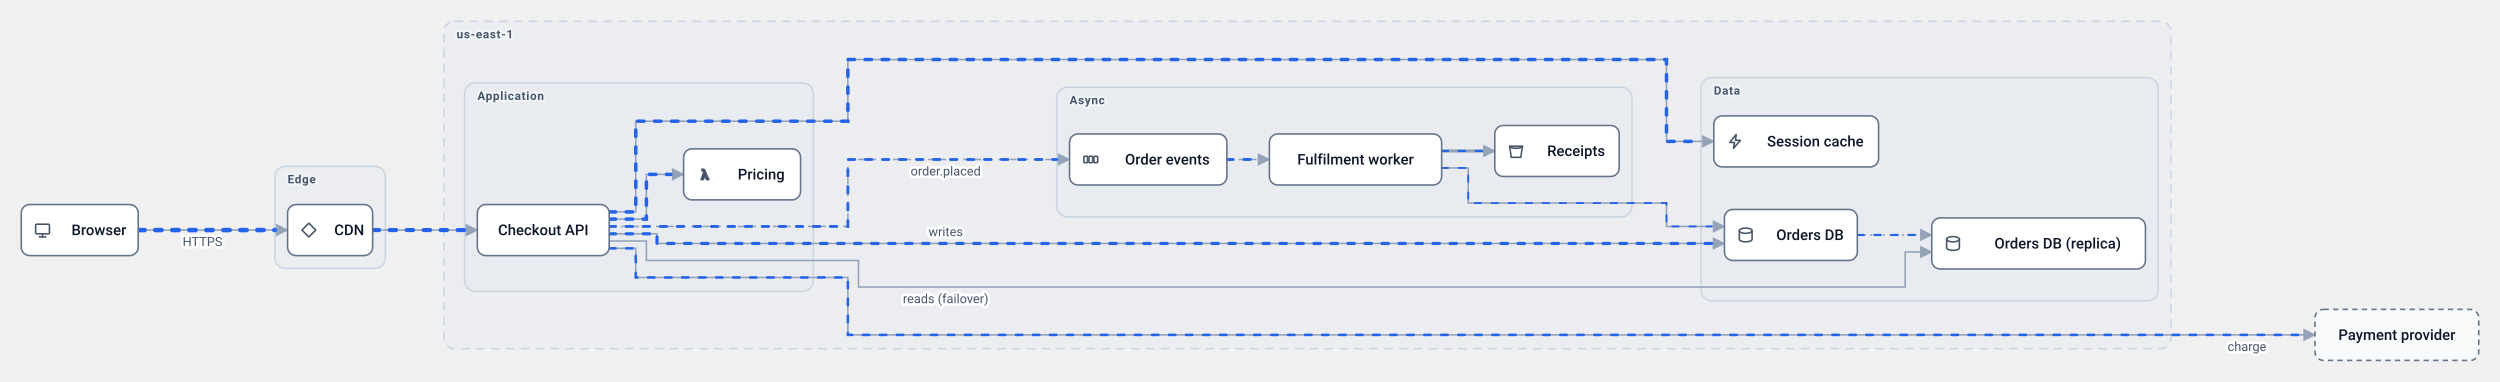
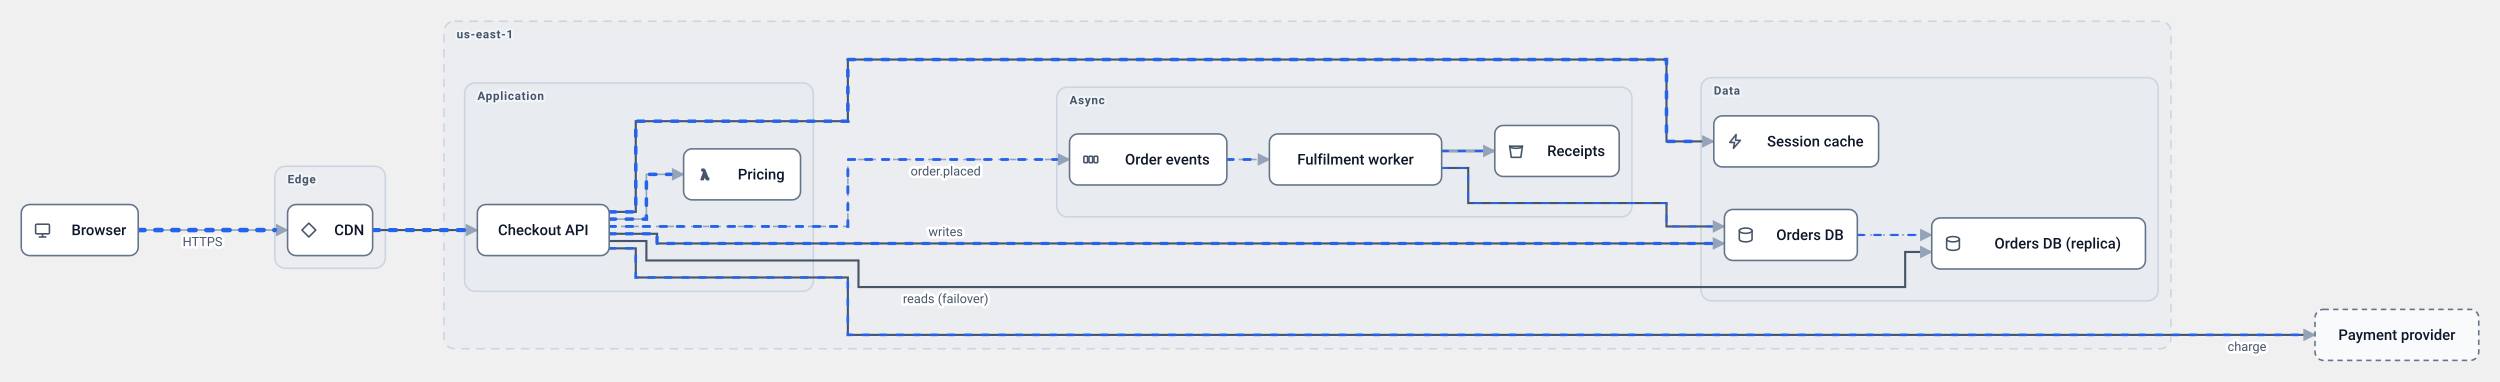
<svg xmlns="http://www.w3.org/2000/svg" viewBox="0 0 2351.5 359" width="2351.5" height="359" data-orrery="1">
  <style>.group-box{fill:#e2e8f0;fill-opacity:.35;stroke:#cbd5e1;stroke-width:1.5}
- .group-region .group-box{stroke-dasharray:8 6}
- .group-zone .group-box{stroke-dasharray:3 5}
- .group-cluster .group-box{stroke:#94a3b8}
- .group-boundary .group-box{stroke:#dc2626;stroke-dasharray:6 6;fill:none}
.group-label{font:600 11px system-ui,-apple-system,"Segoe UI",Roboto,sans-serif;fill:#475569;letter-spacing:.06em;text-transform:uppercase;paint-order:stroke;stroke:#f1f5f9;stroke-width:4px;stroke-linejoin:round}
.node-box{fill:#ffffff;stroke:#64748b;stroke-width:1.5}
- .node-external .node-box{stroke-dasharray:5 4;fill:#f8fafc}
- .node-state-failed .node-box{fill:#fef2f2;stroke:#dc2626;stroke-width:2;animation:orrery-pulse 1.2s linear infinite}
- .node-state-failed .node-label{fill:#991b1b}
- .node-state-degraded .node-box{fill:#fffbeb;stroke:#d97706;stroke-width:2}
- .node-state-degraded .node-label{fill:#92400e}
- .node-state-off{opacity:.45}
- .node-state-off .node-box{stroke-dasharray:4 4}
+ .node-label{font:500 14px system-ui,-apple-system,"Segoe UI",Roboto,sans-serif;fill:#0f172a;text-anchor:middle;dominant-baseline:central}
+ .node-tech{font:11px system-ui,-apple-system,"Segoe UI",Roboto,sans-serif;fill:#64748b;text-anchor:middle;dominant-baseline:central}
+ .replicas rect{fill:#ffffff;stroke:#94a3b8;stroke-width:1.5}
+ .badge{font:600 11px system-ui,-apple-system,"Segoe UI",Roboto,sans-serif;fill:#475569;text-anchor:end;dominant-baseline:central}
+ .node[data-ghost]{opacity:.5}.node[data-ghost] .node-box{stroke-dasharray:3 3}.node[data-ghost] .node-label{font-style:italic}
.glyph{fill:none;stroke:#475569;stroke-width:1.5;stroke-linejoin:round;stroke-linecap:round}
.glyph-text{font:600 13px system-ui,-apple-system,"Segoe UI",Roboto,sans-serif;fill:#475569;text-anchor:middle;dominant-baseline:central}
- .node-label{font:500 14px system-ui,-apple-system,"Segoe UI",Roboto,sans-serif;fill:#0f172a;text-anchor:middle;dominant-baseline:central}
.edge{fill:none;stroke:#94a3b8;stroke-width:1.5}
+ .edge.need{stroke:#475569;stroke-width:2}
.edge-async{stroke-dasharray:6 5}
.edge-replication{stroke-dasharray:2 4}
.edge-dataflow{stroke-width:3}
.flow{fill:none;stroke:#2563eb;stroke-linecap:round;stroke-dasharray:6 10;animation:orrery-flow 1s linear infinite}
.edge-label{font:12px system-ui,-apple-system,"Segoe UI",Roboto,sans-serif;fill:#475569;text-anchor:middle;dominant-baseline:central;paint-order:stroke;stroke:#ffffff;stroke-width:5px;stroke-linejoin:round}
+ .legend text{font:12px system-ui,-apple-system,"Segoe UI",Roboto,sans-serif;fill:#475569;dominant-baseline:central}.legend .legend-name{font-weight:600;fill:#0f172a}
@keyframes orrery-flow{to{stroke-dashoffset:-16}}
- @keyframes orrery-pulse{0%{stroke-opacity:1}50%{stroke-opacity:0.4}100%{stroke-opacity:1}}</style>
+ @keyframes orrery-pulse{0%{stroke-opacity:1}50%{stroke-opacity:0.4}100%{stroke-opacity:1}}
+ .st-degraded .node-box{stroke:#d97706;stroke-width:2;fill:#fffbeb}
+ .st-degraded .group-box{stroke:#d97706;stroke-width:2;fill:#fffbeb}
+ .st-degraded .node-label{fill:#92400e}
+ .st-degraded .group-label{fill:#92400e}
+ .st-failed .node-box{stroke:#dc2626;stroke-width:2;fill:#fef2f2;animation:orrery-pulse 1.2s linear infinite}
+ .st-failed .group-box{stroke:#dc2626;stroke-width:2;fill:#fef2f2;animation:orrery-pulse 1.2s linear infinite}
+ .st-failed .node-label{fill:#991b1b}
+ .st-failed .group-label{fill:#991b1b}
+ .st-off .node-box{stroke-dasharray:4 4}
+ .st-off .group-box{stroke-dasharray:4 4}
+ .st-off{opacity:0.45}
+ .kind-external .node-box{stroke-dasharray:5 4;fill:#f8fafc}
+ .gk-region .group-box{stroke-dasharray:8 6}
+ .gk-zone .group-box{stroke-dasharray:3 5}
+ .gk-cluster .group-box{stroke:#94a3b8}
+ .gk-boundary .group-box{stroke:#dc2626;fill-opacity:0;stroke-dasharray:8 6}</style>
  <defs>
    <marker id="arrow" viewBox="0 0 12 12" refX="11" refY="6" markerWidth="12" markerHeight="12" markerUnits="userSpaceOnUse" orient="auto">
      <path d="M0 0L12 6L0 12z" fill="#94a3b8" />
+     </marker>
+     <marker id="arrow-start" viewBox="0 0 12 12" refX="1" refY="6" markerWidth="12" markerHeight="12" markerUnits="userSpaceOnUse" orient="auto">
+       <path d="M12 0L0 6L12 12z" fill="#94a3b8" />
    </marker>
  </defs>
  <g class="scene">
    <g class="view" data-view="overview" data-title="Checkout service" data-size="2351.5 359">
      <g class="groups">
-         <g class="group group-tier" data-group="edge" data-bbox="258.5 156.4 104 96">
+         <g class="group gk-tier st-on" data-group="edge" data-bbox="258.5 156.4 104 96" data-state="on">
          <rect class="group-box" x="258.5" y="156.4" width="104" height="96" rx="10" />
          <text class="group-label" x="270.5" y="172.4">Edge</text>
        </g>
-         <g class="group group-region" data-group="region" data-bbox="417.5 20 1624.5 308">
+         <g class="group gk-region st-on" data-group="region" data-bbox="417.5 20 1624.5 308" data-state="on">
          <rect class="group-box" x="417.5" y="20" width="1624.5" height="308" rx="10" />
          <text class="group-label" x="429.5" y="36">us-east-1</text>
        </g>
-         <g class="group group-tier" data-group="app" data-bbox="437 78 328 196">
+         <g class="group gk-tier st-on" data-group="app" data-bbox="437 78 328 196" data-state="on">
          <rect class="group-box" x="437" y="78" width="328" height="196" rx="10" />
          <text class="group-label" x="449" y="94">Application</text>
        </g>
-         <g class="group group-tier" data-group="data" data-bbox="1600 73 430 210">
+         <g class="group gk-tier st-on" data-group="data" data-bbox="1600 73 430 210" data-state="on">
          <rect class="group-box" x="1600" y="73" width="430" height="210" rx="10" />
          <text class="group-label" x="1612" y="89">Data</text>
        </g>
-         <g class="group group-tier" data-group="async" data-bbox="994 82 541 122">
+         <g class="group gk-tier st-on" data-group="async" data-bbox="994 82 541 122" data-state="on">
          <rect class="group-box" x="994" y="82" width="541" height="122" rx="10" />
          <text class="group-label" x="1006" y="98">Async</text>
        </g>
      </g>
      <g class="edges">
        <path class="edge edge-sync" data-edge="browser-&gt;cdn" data-kind="sync" d="M130 216.4 L270.5 216.4" marker-end="url(#arrow)" />
        <path class="flow" data-flow="browser-&gt;cdn" data-load="0.9" d="M130 216.4 L258.5 216.4" style="stroke-width:4.2;animation-duration:0.8s" />
        <text class="edge-label" x="190.5" y="227.4">HTTPS</text>
-         <path class="edge edge-sync" data-edge="cdn-&gt;api" data-kind="sync" d="M350.5 216.4 L449 216.4" marker-end="url(#arrow)" />
+         <path class="edge edge-sync need" data-edge="cdn-&gt;api" data-kind="sync" d="M350.5 216.4 L449 216.4" marker-end="url(#arrow)" />
        <path class="flow" data-flow="cdn-&gt;api" data-load="0.8" d="M350.5 216.4 L437 216.4" style="stroke-width:3.9;animation-duration:1s" />
        <path class="edge edge-sync" data-edge="api-&gt;pricing" data-kind="sync" d="M573 206.1 L608 206.1 L608 164 L643 164" marker-end="url(#arrow)" />
        <path class="flow" data-flow="api-&gt;pricing" data-load="0.6" d="M573 206.1 L608 206.1 L608 164 L631 164" style="stroke-width:3.3;animation-duration:1.5s" />
-         <path class="edge edge-sync" data-edge="api-&gt;cache" data-kind="sync" d="M573 199.3 L598 199.3 L598 114 L797.5 114 L797.5 56 L1567.5 56 L1567.5 133 L1612 133" marker-end="url(#arrow)" />
+         <path class="edge edge-sync need" data-edge="api-&gt;cache" data-kind="sync" d="M573 199.3 L598 199.3 L598 114 L797.5 114 L797.5 56 L1567.5 56 L1567.5 133 L1612 133" marker-end="url(#arrow)" />
        <path class="flow" data-flow="api-&gt;cache" data-load="0.6" d="M573 199.3 L598 199.3 L598 114 L797.5 114 L797.5 56 L1567.5 56 L1567.5 133 L1600 133" style="stroke-width:3.3;animation-duration:1.5s" />
-         <path class="edge edge-sync" data-edge="api-&gt;db" data-kind="sync" d="M573 219.9 L618 219.9 L618 229 L1622 229" marker-end="url(#arrow)" />
+         <path class="edge edge-sync need" data-edge="api-&gt;db" data-kind="sync" d="M573 219.9 L618 219.9 L618 229 L1622 229" marker-end="url(#arrow)" />
        <path class="flow" data-flow="api-&gt;db" data-load="0.5" d="M573 219.9 L618 219.9 L618 229 L1610 229" style="stroke-width:3;animation-duration:1.8s" />
        <text class="edge-label" x="889.5" y="218">writes</text>
-         <path class="edge edge-sync" data-edge="api-reads" data-kind="sync" d="M573 226.7 L608 226.7 L608 245 L807.5 245 L807.5 270 L1792 270 L1792 237 L1817 237" marker-end="url(#arrow)" />
+         <path class="edge edge-sync need" data-edge="api-reads" data-kind="sync" d="M573 226.7 L608 226.7 L608 245 L807.5 245 L807.5 270 L1792 270 L1792 237 L1817 237" marker-end="url(#arrow)" />
        <path class="flow" data-flow="api-reads" data-load="0" d="M573 226.7 L608 226.7 L608 245 L807.5 245 L807.5 270 L1792 270 L1792 237 L1805 237" style="stroke-width:1.5;animation:none;opacity:0" />
        <text class="edge-label" x="889.5" y="281">reads (failover)</text>
        <path class="edge edge-replication" data-edge="db-&gt;replica" data-kind="replication" d="M1747 221 L1817 221" marker-end="url(#arrow)" />
        <path class="flow" data-flow="db-&gt;replica" data-load="0.2" d="M1747 221 L1805 221" style="stroke-width:2.1;animation-duration:2.5s" />
-         <path class="edge edge-sync" data-edge="api-&gt;psp" data-kind="sync" d="M573 233.6 L598 233.6 L598 261 L797.5 261 L797.5 315 L2177.5 315" marker-end="url(#arrow)" />
+         <path class="edge edge-sync need" data-edge="api-&gt;psp" data-kind="sync" d="M573 233.6 L598 233.6 L598 261 L797.5 261 L797.5 315 L2177.5 315" marker-end="url(#arrow)" />
        <path class="flow" data-flow="api-&gt;psp" data-load="0.3" d="M573 233.6 L598 233.6 L598 261 L797.5 261 L797.5 315 L2165.5 315" style="stroke-width:2.4;animation-duration:2.3s" />
        <text class="edge-label" x="2113.5" y="326">charge</text>
        <path class="edge edge-async" data-edge="api-&gt;queue" data-kind="async" d="M573 213 L797.5 213 L797.5 150 L1006 150" marker-end="url(#arrow)" />
        <path class="flow" data-flow="api-&gt;queue" data-load="0.4" d="M573 213 L797.5 213 L797.5 150 L994 150" style="stroke-width:2.7;animation-duration:2s" />
        <text class="edge-label" x="889.5" y="161">order.placed</text>
        <path class="edge edge-async" data-edge="queue-&gt;worker" data-kind="async" d="M1154 150 L1194 150" marker-end="url(#arrow)" />
        <path class="flow" data-flow="queue-&gt;worker" data-load="0.4" d="M1154 150 L1182 150" style="stroke-width:2.7;animation-duration:2s" />
        <path class="edge edge-dataflow" data-edge="worker-&gt;s3" data-kind="dataflow" d="M1356 142 L1406 142" marker-end="url(#arrow)" />
        <path class="flow" data-flow="worker-&gt;s3" data-load="0.2" d="M1356 142 L1394 142" style="stroke-width:2.1;animation-duration:2.5s" />
-         <path class="edge edge-sync" data-edge="worker-&gt;db" data-kind="sync" d="M1356 158 L1381 158 L1381 191 L1567.5 191 L1567.5 213 L1622 213" marker-end="url(#arrow)" />
+         <path class="edge edge-sync need" data-edge="worker-&gt;db" data-kind="sync" d="M1356 158 L1381 158 L1381 191 L1567.5 191 L1567.5 213 L1622 213" marker-end="url(#arrow)" />
        <path class="flow" data-flow="worker-&gt;db" data-load="0.1" d="M1356 158 L1381 158 L1381 191 L1567.5 191 L1567.5 213 L1610 213" style="stroke-width:1.8;animation-duration:2.8s" />
      </g>
      <g class="nodes">
-         <g class="node node-client" data-node="browser" data-kind="client" data-state="on" data-bbox="20 192.4 110 48" transform="translate(20 192.4)">
+         <g class="node kind-client st-on" data-node="browser" data-kind="client" data-state="on" data-bbox="20 192.4 110 48" transform="translate(20 192.4)">
          <rect class="node-box" width="110" height="48" rx="8" />
          <g class="glyph" transform="translate(12 16)">
            <rect x="1.5" y="2.5" width="13" height="9" rx="1" />
            <path d="M5 14.5h6M8 11.5v3" />
          </g>
          <text class="node-label" x="73" y="24">Browser</text>
        </g>
-         <g class="node node-gateway" data-node="cdn" data-kind="gateway" data-state="on" data-bbox="270.5 192.4 80 48" transform="translate(270.5 192.4)">
+         <g class="node kind-gateway st-on" data-node="cdn" data-kind="gateway" data-state="on" data-bbox="270.5 192.4 80 48" transform="translate(270.5 192.4)">
          <rect class="node-box" width="80" height="48" rx="8" />
          <g class="glyph" transform="translate(12 16)">
            <path d="M8 1.5l6.5 6.5L8 14.5 1.5 8z" />
          </g>
          <text class="node-label" x="58" y="24">CDN</text>
        </g>
-         <g class="node node-service" data-node="api" data-kind="service" data-state="on" data-bbox="449 192.4 124 48" transform="translate(449 192.4)">
+         <g class="node kind-service st-on" data-node="api" data-kind="service" data-state="on" data-bbox="449 192.4 124 48" transform="translate(449 192.4)">
          <rect class="node-box" width="124" height="48" rx="8" />
          <text class="node-label" x="62" y="24">Checkout API</text>
        </g>
-         <g class="node node-function" data-node="pricing" data-kind="function" data-state="on" data-bbox="643 140 110 48" transform="translate(643 140)">
+         <g class="node kind-function st-on" data-node="pricing" data-kind="function" data-state="on" data-bbox="643 140 110 48" transform="translate(643 140)">
          <rect class="node-box" width="110" height="48" rx="8" />
          <g class="glyph" transform="translate(12 16)">
            <text class="glyph-text" x="8" y="8.5">λ</text>
          </g>
          <text class="node-label" x="73" y="24">Pricing</text>
        </g>
-         <g class="node node-cache" data-node="cache" data-kind="cache" data-state="on" data-bbox="1612 109 155 48" transform="translate(1612 109)">
+         <g class="node kind-cache st-on" data-node="cache" data-kind="cache" data-state="on" data-bbox="1612 109 155 48" transform="translate(1612 109)">
          <rect class="node-box" width="155" height="48" rx="8" />
          <g class="glyph" transform="translate(12 16)">
            <path d="M9 1.5L3 9h4.5l-1 5.5L13 7H8.5z" />
          </g>
          <text class="node-label" x="95.5" y="24">Session cache</text>
        </g>
-         <g class="node node-database" data-node="db" data-kind="database" data-state="on" data-bbox="1622 197 125 48" transform="translate(1622 197)">
+         <g class="node kind-database st-on" data-node="db" data-kind="database" data-state="on" data-bbox="1622 197 125 48" transform="translate(1622 197)">
          <rect class="node-box" width="125" height="48" rx="8" />
          <g class="glyph" transform="translate(12 16)">
            <ellipse cx="8" cy="4" rx="6" ry="2.5" />
            <path d="M2 4v8c0 1.4 2.7 2.5 6 2.5s6-1.1 6-2.5V4" />
          </g>
          <text class="node-label" x="80.5" y="24">Orders DB</text>
        </g>
-         <g class="node node-database" data-node="replica" data-kind="database" data-state="on" data-bbox="1817 205 201 48" transform="translate(1817 205)">
+         <g class="node kind-database st-on" data-node="replica" data-kind="database" data-state="on" data-bbox="1817 205 201 48" transform="translate(1817 205)">
          <rect class="node-box" width="201" height="48" rx="8" />
          <g class="glyph" transform="translate(12 16)">
            <ellipse cx="8" cy="4" rx="6" ry="2.5" />
            <path d="M2 4v8c0 1.4 2.7 2.5 6 2.5s6-1.1 6-2.5V4" />
          </g>
          <text class="node-label" x="118.5" y="24">Orders DB (replica)</text>
        </g>
-         <g class="node node-queue" data-node="queue" data-kind="queue" data-state="on" data-bbox="1006 126 148 48" transform="translate(1006 126)">
+         <g class="node kind-queue st-on" data-node="queue" data-kind="queue" data-state="on" data-bbox="1006 126 148 48" transform="translate(1006 126)">
          <rect class="node-box" width="148" height="48" rx="8" />
          <g class="glyph" transform="translate(12 16)">
            <rect x="1.5" y="5" width="3.5" height="6" rx=".5" />
            <rect x="6.25" y="5" width="3.5" height="6" rx=".5" />
            <rect x="11" y="5" width="3.5" height="6" rx=".5" />
          </g>
          <text class="node-label" x="92" y="24">Order events</text>
        </g>
-         <g class="node node-service" data-node="worker" data-kind="service" data-state="on" data-bbox="1194 126 162 48" transform="translate(1194 126)">
+         <g class="node kind-service st-on" data-node="worker" data-kind="service" data-state="on" data-bbox="1194 126 162 48" transform="translate(1194 126)">
          <rect class="node-box" width="162" height="48" rx="8" />
          <text class="node-label" x="81" y="24">Fulfilment worker</text>
        </g>
-         <g class="node node-storage" data-node="s3" data-kind="storage" data-state="on" data-bbox="1406 118 117 48" transform="translate(1406 118)">
+         <g class="node kind-storage st-on" data-node="s3" data-kind="storage" data-state="on" data-bbox="1406 118 117 48" transform="translate(1406 118)">
          <rect class="node-box" width="117" height="48" rx="8" />
          <g class="glyph" transform="translate(12 16)">
            <path d="M2 3.5h12l-1.5 10.5h-9z" />
            <path d="M2 3.5c0 1.2 2.7 2 6 2s6-.8 6-2" />
          </g>
          <text class="node-label" x="76.5" y="24">Receipts</text>
        </g>
-         <g class="node node-external" data-node="psp" data-kind="external" data-state="on" data-bbox="2177.5 291 154 48" transform="translate(2177.5 291)">
+         <g class="node kind-external st-on" data-node="psp" data-kind="external" data-state="on" data-bbox="2177.5 291 154 48" transform="translate(2177.5 291)">
          <rect class="node-box" width="154" height="48" rx="8" />
          <text class="node-label" x="77" y="24">Payment provider</text>
        </g>
      </g>
    </g>
-     <g class="view" data-view="data" data-title="Data tier" data-size="422 224" style="display:none">
+     <g class="view" data-view="data" data-title="Data tier" data-size="478.3 437.5" style="display:none">
      <g class="groups">
-         <g class="group group-tier" data-group="data" data-bbox="20 20 382 184">
-           <rect class="group-box" x="20" y="20" width="382" height="184" rx="10" />
-           <text class="group-label" x="32" y="36">Data</text>
+         <g class="group gk-tier st-on" data-group="data" data-bbox="20 223.5 415.5 194" data-state="on">
+           <rect class="group-box" x="20" y="223.5" width="415.5" height="194" rx="10" />
+           <text class="group-label" x="32" y="239.5">Data</text>
        </g>
      </g>
      <g class="edges">
-         <path class="edge edge-replication" data-edge="db-&gt;replica" data-kind="replication" d="M289.5 104 L289.5 144" marker-end="url(#arrow)" />
-         <path class="flow" data-flow="db-&gt;replica" data-load="0.2" d="M289.5 104 L289.5 132" style="stroke-width:2.1;animation-duration:2.5s" />
+         <path class="edge edge-sync need" data-edge="api-&gt;cache" data-kind="sync" d="M279.3 68 L279.3 93 L32.3 93 L32.3 191 L109.5 191 L109.5 259.5" marker-end="url(#arrow)" />
+         <path class="flow" data-flow="api-&gt;cache" data-load="0.6" d="M279.3 68 L279.3 93 L32.3 93 L32.3 191 L109.5 191 L109.5 247.5" style="stroke-width:3.3;animation-duration:1.5s" />
+         <path class="edge edge-sync need" data-edge="api-&gt;db" data-kind="sync" d="M310.3 68 L310.3 259.5" marker-end="url(#arrow)" />
+         <path class="flow" data-flow="api-&gt;db" data-load="0.5" d="M310.3 68 L310.3 247.5" style="stroke-width:3;animation-duration:1.8s" />
+         <text class="edge-label" x="284.3" y="142">writes</text>
+         <path class="edge edge-sync need" data-edge="api-reads" data-kind="sync" d="M341.3 68 L341.3 191 L377 191 L377 332.5 L356.5 332.5 L356.5 357.5" marker-end="url(#arrow)" />
+         <path class="flow" data-flow="api-reads" data-load="0" d="M341.3 68 L341.3 191 L377 191 L377 332.5 L356.5 332.5 L356.5 345.5" style="stroke-width:1.5;animation:none;opacity:0" />
+         <text class="edge-label" x="401.3" y="142">reads (failover)</text>
+         <path class="edge edge-replication" data-edge="db-&gt;replica" data-kind="replication" d="M289.5 307.5 L289.5 357.5" marker-end="url(#arrow)" />
+         <path class="flow" data-flow="db-&gt;replica" data-load="0.2" d="M289.5 307.5 L289.5 345.5" style="stroke-width:2.1;animation-duration:2.5s" />
+         <path class="edge edge-sync need" data-edge="worker-&gt;db" data-kind="sync" d="M139.3 166 L139.3 191 L268.7 191 L268.7 259.5" marker-end="url(#arrow)" />
+         <path class="flow" data-flow="worker-&gt;db" data-load="0.1" d="M139.3 166 L139.3 191 L268.7 191 L268.7 247.5" style="stroke-width:1.8;animation-duration:2.8s" />
      </g>
      <g class="nodes">
-         <g class="node node-cache" data-node="cache" data-kind="cache" data-state="on" data-bbox="32 56 155 48" transform="translate(32 56)">
+         <g class="node kind-cache st-on" data-node="cache" data-kind="cache" data-state="on" data-bbox="32 259.5 155 48" transform="translate(32 259.5)">
          <rect class="node-box" width="155" height="48" rx="8" />
          <g class="glyph" transform="translate(12 16)">
            <path d="M9 1.5L3 9h4.5l-1 5.5L13 7H8.5z" />
          </g>
          <text class="node-label" x="95.5" y="24">Session cache</text>
        </g>
-         <g class="node node-database" data-node="db" data-kind="database" data-state="on" data-bbox="227 56 125 48" transform="translate(227 56)">
+         <g class="node kind-database st-on" data-node="db" data-kind="database" data-state="on" data-bbox="227 259.5 125 48" transform="translate(227 259.5)">
          <rect class="node-box" width="125" height="48" rx="8" />
          <g class="glyph" transform="translate(12 16)">
            <ellipse cx="8" cy="4" rx="6" ry="2.5" />
            <path d="M2 4v8c0 1.4 2.7 2.5 6 2.5s6-1.1 6-2.5V4" />
          </g>
          <text class="node-label" x="80.5" y="24">Orders DB</text>
        </g>
-         <g class="node node-database" data-node="replica" data-kind="database" data-state="on" data-bbox="189 144 201 48" transform="translate(189 144)">
+         <g class="node kind-database st-on" data-node="replica" data-kind="database" data-state="on" data-bbox="222.5 357.5 201 48" transform="translate(222.5 357.5)">
          <rect class="node-box" width="201" height="48" rx="8" />
          <g class="glyph" transform="translate(12 16)">
            <ellipse cx="8" cy="4" rx="6" ry="2.5" />
            <path d="M2 4v8c0 1.4 2.7 2.5 6 2.5s6-1.1 6-2.5V4" />
          </g>
          <text class="node-label" x="118.5" y="24">Orders DB (replica)</text>
        </g>
-       </g>
-     </g>
-     <g class="view" data-view="region" data-title="us-east-1 only" data-size="1677 392" style="display:none">
-       <g class="groups">
-         <g class="group group-region" data-group="region" data-bbox="20 20 1637 352">
-           <rect class="group-box" x="20" y="20" width="1637" height="352" rx="10" />
-           <text class="group-label" x="32" y="36">us-east-1</text>
-         </g>
-         <g class="group group-tier" data-group="app" data-bbox="32 56 338 170">
-           <rect class="group-box" x="32" y="56" width="338" height="170" rx="10" />
-           <text class="group-label" x="44" y="72">Application</text>
-         </g>
-         <g class="group group-tier" data-group="data" data-bbox="1215 150 430 210">
-           <rect class="group-box" x="1215" y="150" width="430" height="210" rx="10" />
-           <text class="group-label" x="1227" y="166">Data</text>
-         </g>
-         <g class="group group-tier" data-group="async" data-bbox="589 223 541 122">
-           <rect class="group-box" x="589" y="223" width="541" height="122" rx="10" />
-           <text class="group-label" x="601" y="239">Async</text>
-         </g>
-       </g>
-       <g class="edges">
-         <path class="edge edge-sync" data-edge="api-&gt;pricing" data-kind="sync" d="M168 116 L248 116" marker-end="url(#arrow)" />
-         <path class="flow" data-flow="api-&gt;pricing" data-load="0.6" d="M168 116 L236 116" style="stroke-width:3.3;animation-duration:1.5s" />
-         <path class="edge edge-sync" data-edge="api-&gt;cache" data-kind="sync" d="M168 132 L213 132 L213 181 L402.5 181 L402.5 171 L1172.5 171 L1172.5 236 L1227 236" marker-end="url(#arrow)" />
-         <path class="flow" data-flow="api-&gt;cache" data-load="0.6" d="M168 132 L213 132 L213 181 L402.5 181 L402.5 171 L1172.5 171 L1172.5 236 L1215 236" style="stroke-width:3.3;animation-duration:1.5s" />
-         <path class="edge edge-sync" data-edge="api-&gt;db" data-kind="sync" d="M168 140 L203 140 L203 197 L1162.5 197 L1162.5 316 L1237 316" marker-end="url(#arrow)" />
-         <path class="flow" data-flow="api-&gt;db" data-load="0.5" d="M168 140 L203 140 L203 197 L1162.5 197 L1162.5 316 L1225 316" style="stroke-width:3;animation-duration:1.8s" />
-         <text class="edge-label" x="484.5" y="208">writes</text>
-         <path class="edge edge-sync" data-edge="api-reads" data-kind="sync" d="M168 124 L223 124 L223 165 L402.5 165 L402.5 126 L1182.5 126 L1182.5 186 L1407 186 L1407 308 L1432 308" marker-end="url(#arrow)" />
-         <path class="flow" data-flow="api-reads" data-load="0" d="M168 124 L223 124 L223 165 L402.5 165 L402.5 126 L1182.5 126 L1182.5 186 L1407 186 L1407 308 L1420 308" style="stroke-width:1.5;animation:none;opacity:0" />
-         <text class="edge-label" x="484.5" y="137">reads (failover)</text>
-         <path class="edge edge-replication" data-edge="db-&gt;replica" data-kind="replication" d="M1362 324 L1432 324" marker-end="url(#arrow)" />
-         <path class="flow" data-flow="db-&gt;replica" data-load="0.2" d="M1362 324 L1420 324" style="stroke-width:2.1;animation-duration:2.5s" />
-         <path class="edge edge-async" data-edge="api-&gt;queue" data-kind="async" d="M168 148 L193 148 L193 213 L402.5 213 L402.5 291 L601 291" marker-end="url(#arrow)" />
-         <path class="flow" data-flow="api-&gt;queue" data-load="0.4" d="M168 148 L193 148 L193 213 L402.5 213 L402.5 291 L589 291" style="stroke-width:2.7;animation-duration:2s" />
-         <text class="edge-label" x="484.5" y="302">order.placed</text>
-         <path class="edge edge-async" data-edge="queue-&gt;worker" data-kind="async" d="M749 291 L789 291" marker-end="url(#arrow)" />
-         <path class="flow" data-flow="queue-&gt;worker" data-load="0.4" d="M749 291 L777 291" style="stroke-width:2.7;animation-duration:2s" />
-         <path class="edge edge-dataflow" data-edge="worker-&gt;s3" data-kind="dataflow" d="M951 283 L1001 283" marker-end="url(#arrow)" />
-         <path class="flow" data-flow="worker-&gt;s3" data-load="0.2" d="M951 283 L989 283" style="stroke-width:2.1;animation-duration:2.5s" />
-         <path class="edge edge-sync" data-edge="worker-&gt;db" data-kind="sync" d="M951 299 L976 299 L976 332 L1237 332" marker-end="url(#arrow)" />
-         <path class="flow" data-flow="worker-&gt;db" data-load="0.1" d="M951 299 L976 299 L976 332 L1225 332" style="stroke-width:1.8;animation-duration:2.8s" />
-       </g>
-       <g class="nodes">
-         <g class="node node-service" data-node="api" data-kind="service" data-state="on" data-bbox="44 108 124 48" transform="translate(44 108)">
+         <g class="node kind-service st-on" data-node="api" data-kind="service" data-state="on" data-ghost="1" data-bbox="248.3 20 124 48" transform="translate(248.3 20)">
          <rect class="node-box" width="124" height="48" rx="8" />
          <text class="node-label" x="62" y="24">Checkout API</text>
        </g>
-         <g class="node node-function" data-node="pricing" data-kind="function" data-state="on" data-bbox="248 92 110 48" transform="translate(248 92)">
+         <g class="node kind-service st-on" data-node="worker" data-kind="service" data-state="on" data-ghost="1" data-bbox="58.3 118 162 48" transform="translate(58.3 118)">
+           <rect class="node-box" width="162" height="48" rx="8" />
+           <text class="node-label" x="81" y="24">Fulfilment worker</text>
+         </g>
+       </g>
+     </g>
+     <g class="view" data-view="region" data-title="us-east-1 only" data-size="2081.5 359" style="display:none">
+       <g class="groups">
+         <g class="group gk-region st-on" data-group="region" data-bbox="147.5 20 1624.5 308" data-state="on">
+           <rect class="group-box" x="147.5" y="20" width="1624.5" height="308" rx="10" />
+           <text class="group-label" x="159.5" y="36">us-east-1</text>
+         </g>
+         <g class="group gk-tier st-on" data-group="app" data-bbox="167 78 328 196" data-state="on">
+           <rect class="group-box" x="167" y="78" width="328" height="196" rx="10" />
+           <text class="group-label" x="179" y="94">Application</text>
+         </g>
+         <g class="group gk-tier st-on" data-group="data" data-bbox="1330 73 430 210" data-state="on">
+           <rect class="group-box" x="1330" y="73" width="430" height="210" rx="10" />
+           <text class="group-label" x="1342" y="89">Data</text>
+         </g>
+         <g class="group gk-tier st-on" data-group="async" data-bbox="724 82 541 122" data-state="on">
+           <rect class="group-box" x="724" y="82" width="541" height="122" rx="10" />
+           <text class="group-label" x="736" y="98">Async</text>
+         </g>
+       </g>
+       <g class="edges">
+         <path class="edge edge-sync need" data-edge="cdn-&gt;api" data-kind="sync" d="M100 216.4 L179 216.4" marker-end="url(#arrow)" />
+         <path class="flow" data-flow="cdn-&gt;api" data-load="0.8" d="M100 216.4 L167 216.4" style="stroke-width:3.9;animation-duration:1s" />
+         <path class="edge edge-sync" data-edge="api-&gt;pricing" data-kind="sync" d="M303 206.1 L338 206.1 L338 164 L373 164" marker-end="url(#arrow)" />
+         <path class="flow" data-flow="api-&gt;pricing" data-load="0.6" d="M303 206.1 L338 206.1 L338 164 L361 164" style="stroke-width:3.3;animation-duration:1.5s" />
+         <path class="edge edge-sync need" data-edge="api-&gt;cache" data-kind="sync" d="M303 199.3 L328 199.3 L328 114 L527.5 114 L527.5 56 L1297.5 56 L1297.5 133 L1342 133" marker-end="url(#arrow)" />
+         <path class="flow" data-flow="api-&gt;cache" data-load="0.6" d="M303 199.3 L328 199.3 L328 114 L527.5 114 L527.5 56 L1297.5 56 L1297.5 133 L1330 133" style="stroke-width:3.3;animation-duration:1.5s" />
+         <path class="edge edge-sync need" data-edge="api-&gt;db" data-kind="sync" d="M303 219.9 L348 219.9 L348 229 L1352 229" marker-end="url(#arrow)" />
+         <path class="flow" data-flow="api-&gt;db" data-load="0.5" d="M303 219.9 L348 219.9 L348 229 L1340 229" style="stroke-width:3;animation-duration:1.8s" />
+         <text class="edge-label" x="619.5" y="218">writes</text>
+         <path class="edge edge-sync need" data-edge="api-reads" data-kind="sync" d="M303 226.7 L338 226.7 L338 245 L537.5 245 L537.5 270 L1522 270 L1522 237 L1547 237" marker-end="url(#arrow)" />
+         <path class="flow" data-flow="api-reads" data-load="0" d="M303 226.7 L338 226.7 L338 245 L537.5 245 L537.5 270 L1522 270 L1522 237 L1535 237" style="stroke-width:1.5;animation:none;opacity:0" />
+         <text class="edge-label" x="619.5" y="281">reads (failover)</text>
+         <path class="edge edge-replication" data-edge="db-&gt;replica" data-kind="replication" d="M1477 221 L1547 221" marker-end="url(#arrow)" />
+         <path class="flow" data-flow="db-&gt;replica" data-load="0.2" d="M1477 221 L1535 221" style="stroke-width:2.1;animation-duration:2.5s" />
+         <path class="edge edge-sync need" data-edge="api-&gt;psp" data-kind="sync" d="M303 233.6 L328 233.6 L328 261 L527.5 261 L527.5 315 L1907.5 315" marker-end="url(#arrow)" />
+         <path class="flow" data-flow="api-&gt;psp" data-load="0.3" d="M303 233.6 L328 233.6 L328 261 L527.5 261 L527.5 315 L1895.5 315" style="stroke-width:2.4;animation-duration:2.3s" />
+         <text class="edge-label" x="1843.5" y="326">charge</text>
+         <path class="edge edge-async" data-edge="api-&gt;queue" data-kind="async" d="M303 213 L527.5 213 L527.5 150 L736 150" marker-end="url(#arrow)" />
+         <path class="flow" data-flow="api-&gt;queue" data-load="0.4" d="M303 213 L527.5 213 L527.5 150 L724 150" style="stroke-width:2.7;animation-duration:2s" />
+         <text class="edge-label" x="619.5" y="161">order.placed</text>
+         <path class="edge edge-async" data-edge="queue-&gt;worker" data-kind="async" d="M884 150 L924 150" marker-end="url(#arrow)" />
+         <path class="flow" data-flow="queue-&gt;worker" data-load="0.4" d="M884 150 L912 150" style="stroke-width:2.7;animation-duration:2s" />
+         <path class="edge edge-dataflow" data-edge="worker-&gt;s3" data-kind="dataflow" d="M1086 142 L1136 142" marker-end="url(#arrow)" />
+         <path class="flow" data-flow="worker-&gt;s3" data-load="0.2" d="M1086 142 L1124 142" style="stroke-width:2.1;animation-duration:2.5s" />
+         <path class="edge edge-sync need" data-edge="worker-&gt;db" data-kind="sync" d="M1086 158 L1111 158 L1111 191 L1297.5 191 L1297.5 213 L1352 213" marker-end="url(#arrow)" />
+         <path class="flow" data-flow="worker-&gt;db" data-load="0.1" d="M1086 158 L1111 158 L1111 191 L1297.5 191 L1297.5 213 L1340 213" style="stroke-width:1.8;animation-duration:2.8s" />
+       </g>
+       <g class="nodes">
+         <g class="node kind-service st-on" data-node="api" data-kind="service" data-state="on" data-bbox="179 192.4 124 48" transform="translate(179 192.4)">
+           <rect class="node-box" width="124" height="48" rx="8" />
+           <text class="node-label" x="62" y="24">Checkout API</text>
+         </g>
+         <g class="node kind-function st-on" data-node="pricing" data-kind="function" data-state="on" data-bbox="373 140 110 48" transform="translate(373 140)">
          <rect class="node-box" width="110" height="48" rx="8" />
          <g class="glyph" transform="translate(12 16)">
            <text class="glyph-text" x="8" y="8.5">λ</text>
          </g>
          <text class="node-label" x="73" y="24">Pricing</text>
        </g>
-         <g class="node node-cache" data-node="cache" data-kind="cache" data-state="on" data-bbox="1227 212 155 48" transform="translate(1227 212)">
+         <g class="node kind-cache st-on" data-node="cache" data-kind="cache" data-state="on" data-bbox="1342 109 155 48" transform="translate(1342 109)">
          <rect class="node-box" width="155" height="48" rx="8" />
          <g class="glyph" transform="translate(12 16)">
            <path d="M9 1.5L3 9h4.5l-1 5.5L13 7H8.5z" />
          </g>
          <text class="node-label" x="95.5" y="24">Session cache</text>
        </g>
-         <g class="node node-database" data-node="db" data-kind="database" data-state="on" data-bbox="1237 300 125 48" transform="translate(1237 300)">
+         <g class="node kind-database st-on" data-node="db" data-kind="database" data-state="on" data-bbox="1352 197 125 48" transform="translate(1352 197)">
          <rect class="node-box" width="125" height="48" rx="8" />
          <g class="glyph" transform="translate(12 16)">
            <ellipse cx="8" cy="4" rx="6" ry="2.5" />
            <path d="M2 4v8c0 1.4 2.7 2.5 6 2.5s6-1.1 6-2.5V4" />
          </g>
          <text class="node-label" x="80.5" y="24">Orders DB</text>
        </g>
-         <g class="node node-database" data-node="replica" data-kind="database" data-state="on" data-bbox="1432 292 201 48" transform="translate(1432 292)">
+         <g class="node kind-database st-on" data-node="replica" data-kind="database" data-state="on" data-bbox="1547 205 201 48" transform="translate(1547 205)">
          <rect class="node-box" width="201" height="48" rx="8" />
          <g class="glyph" transform="translate(12 16)">
            <ellipse cx="8" cy="4" rx="6" ry="2.5" />
            <path d="M2 4v8c0 1.4 2.7 2.5 6 2.5s6-1.1 6-2.5V4" />
          </g>
          <text class="node-label" x="118.5" y="24">Orders DB (replica)</text>
        </g>
-         <g class="node node-queue" data-node="queue" data-kind="queue" data-state="on" data-bbox="601 267 148 48" transform="translate(601 267)">
+         <g class="node kind-queue st-on" data-node="queue" data-kind="queue" data-state="on" data-bbox="736 126 148 48" transform="translate(736 126)">
          <rect class="node-box" width="148" height="48" rx="8" />
          <g class="glyph" transform="translate(12 16)">
            <rect x="1.5" y="5" width="3.5" height="6" rx=".5" />
            <rect x="6.25" y="5" width="3.5" height="6" rx=".5" />
            <rect x="11" y="5" width="3.5" height="6" rx=".5" />
          </g>
          <text class="node-label" x="92" y="24">Order events</text>
        </g>
-         <g class="node node-service" data-node="worker" data-kind="service" data-state="on" data-bbox="789 267 162 48" transform="translate(789 267)">
+         <g class="node kind-service st-on" data-node="worker" data-kind="service" data-state="on" data-bbox="924 126 162 48" transform="translate(924 126)">
          <rect class="node-box" width="162" height="48" rx="8" />
          <text class="node-label" x="81" y="24">Fulfilment worker</text>
        </g>
-         <g class="node node-storage" data-node="s3" data-kind="storage" data-state="on" data-bbox="1001 259 117 48" transform="translate(1001 259)">
+         <g class="node kind-storage st-on" data-node="s3" data-kind="storage" data-state="on" data-bbox="1136 118 117 48" transform="translate(1136 118)">
          <rect class="node-box" width="117" height="48" rx="8" />
          <g class="glyph" transform="translate(12 16)">
            <path d="M2 3.5h12l-1.5 10.5h-9z" />
            <path d="M2 3.5c0 1.2 2.7 2 6 2s6-.8 6-2" />
          </g>
          <text class="node-label" x="76.5" y="24">Receipts</text>
+         </g>
+         <g class="node kind-gateway st-on" data-node="cdn" data-kind="gateway" data-state="on" data-ghost="1" data-bbox="20 192.4 80 48" transform="translate(20 192.4)">
+           <rect class="node-box" width="80" height="48" rx="8" />
+           <g class="glyph" transform="translate(12 16)">
+             <path d="M8 1.5l6.5 6.5L8 14.5 1.5 8z" />
+           </g>
+           <text class="node-label" x="58" y="24">CDN</text>
+         </g>
+         <g class="node kind-external st-on" data-node="psp" data-kind="external" data-state="on" data-ghost="1" data-bbox="1907.5 291 154 48" transform="translate(1907.5 291)">
+           <rect class="node-box" width="154" height="48" rx="8" />
+           <text class="node-label" x="77" y="24">Payment provider</text>
        </g>
      </g>
    </g>
  </g>
</svg>
